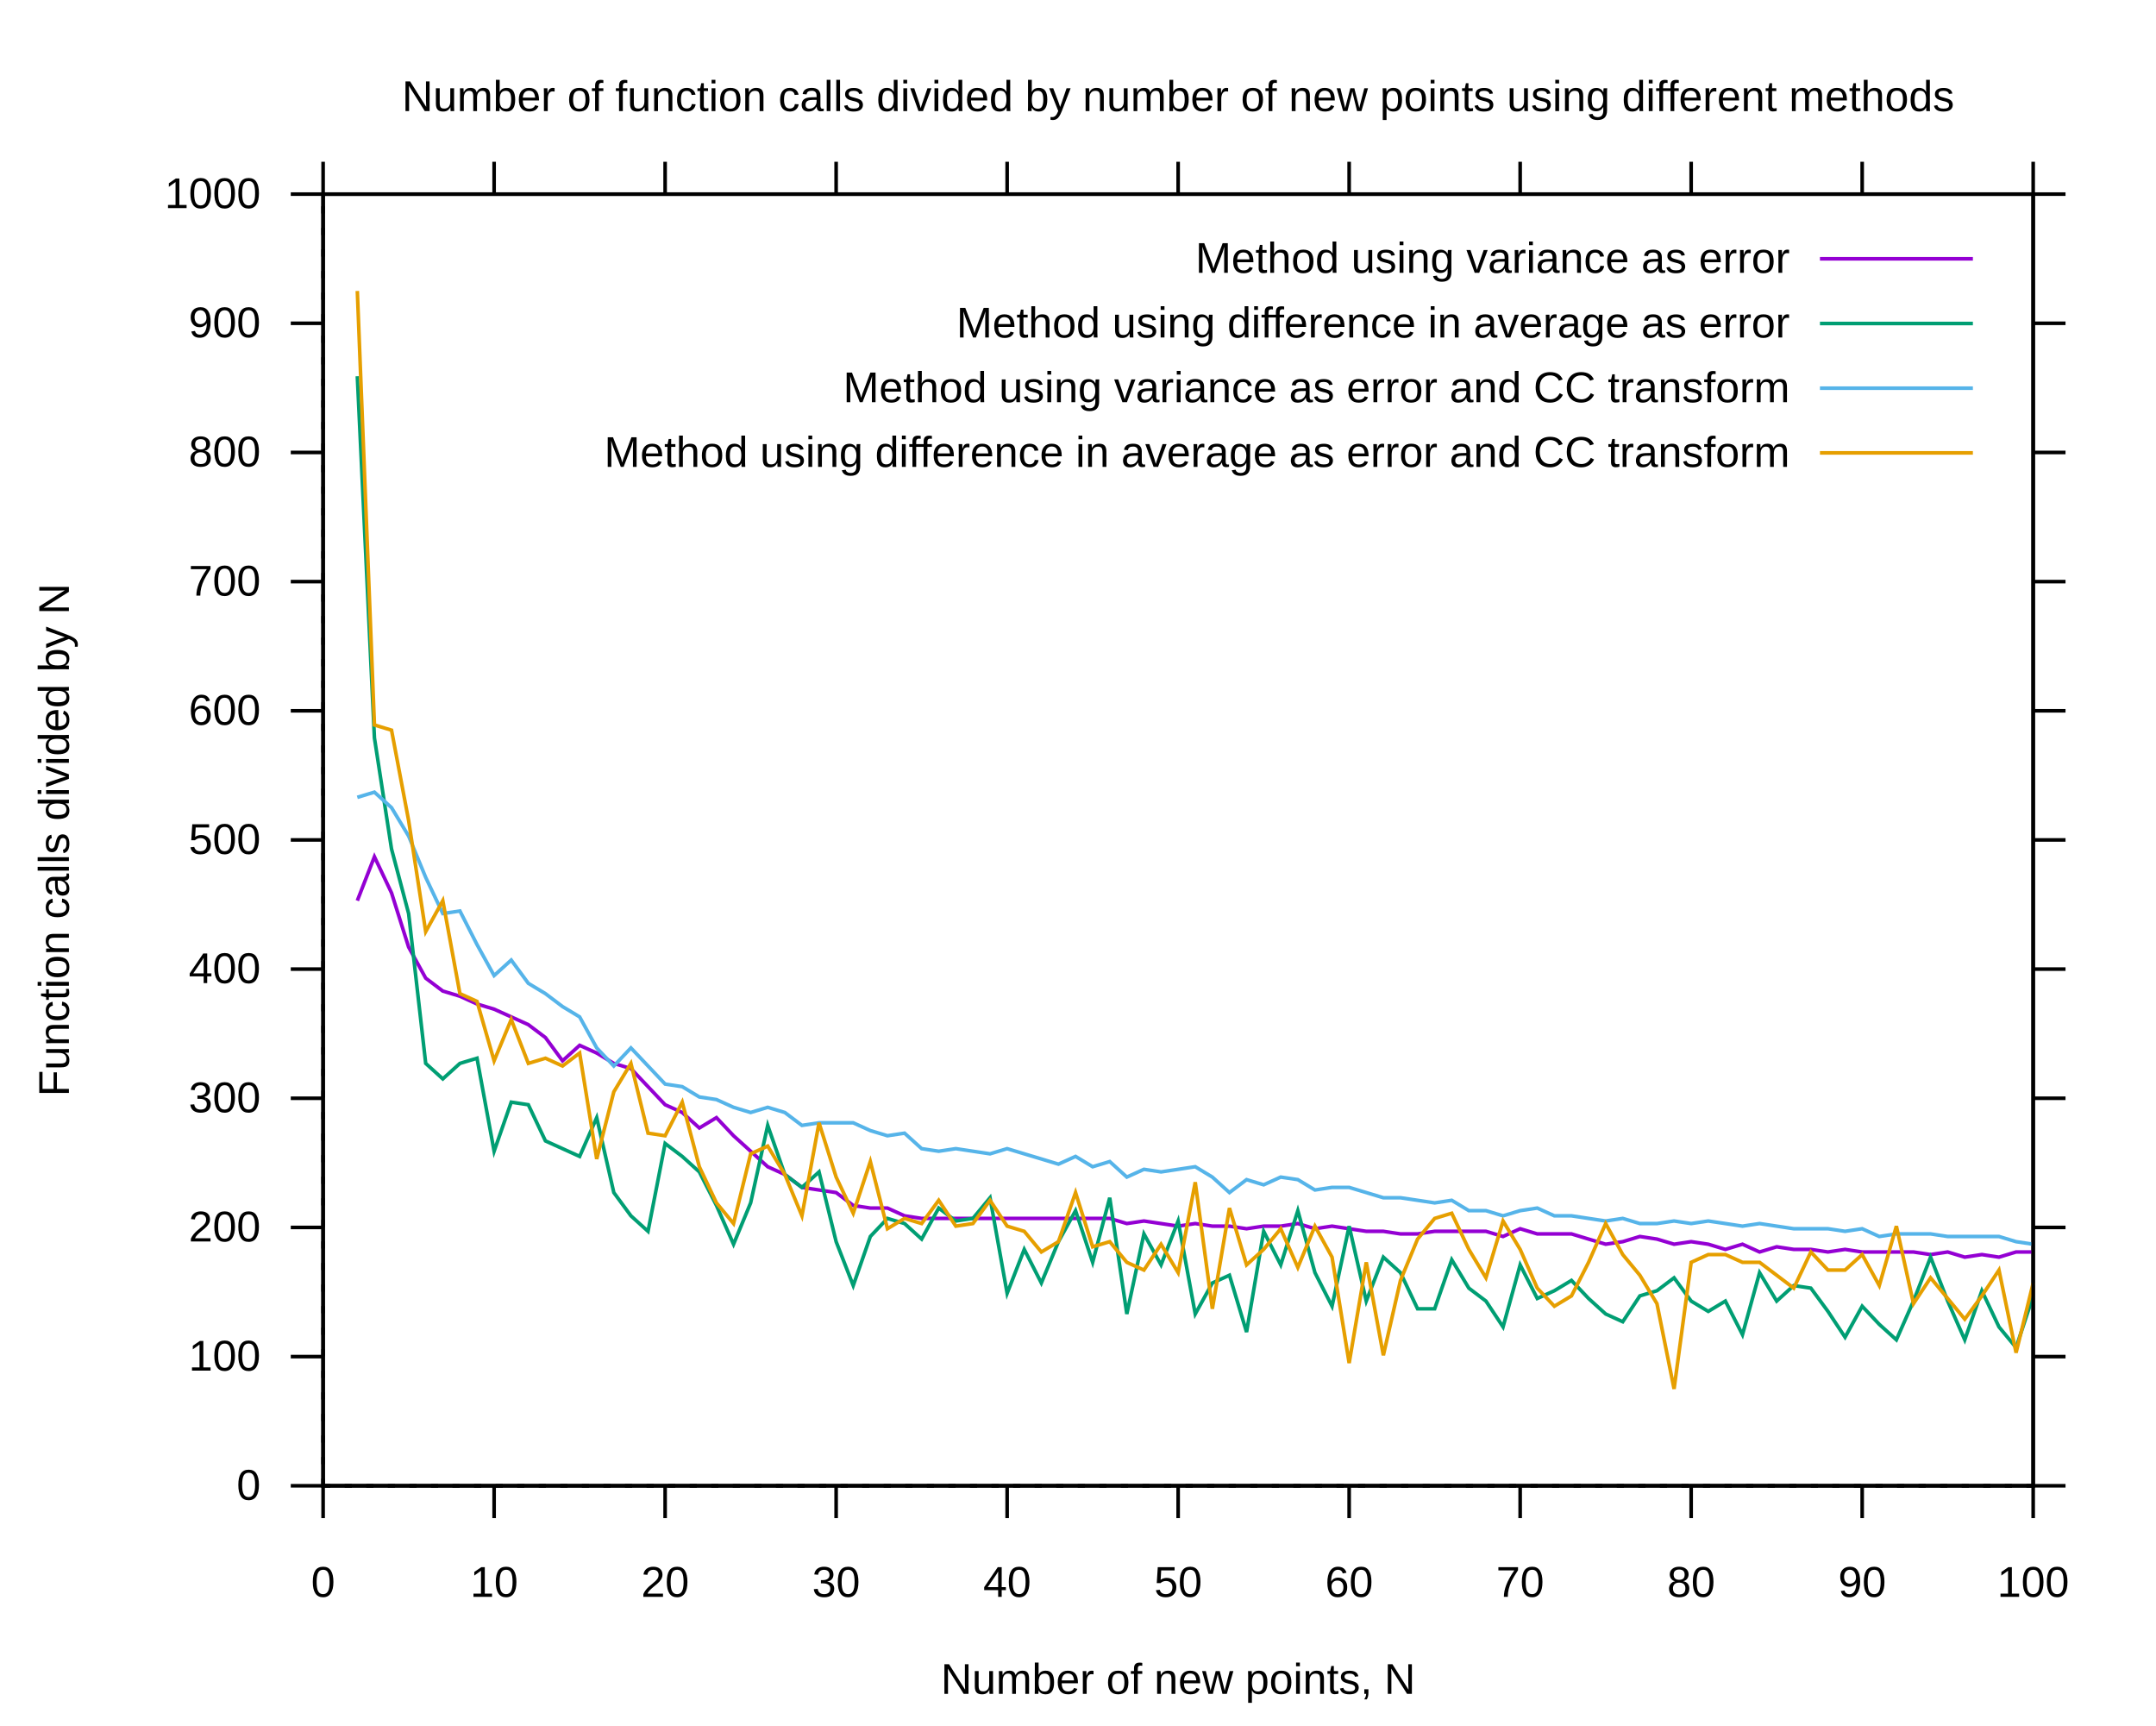
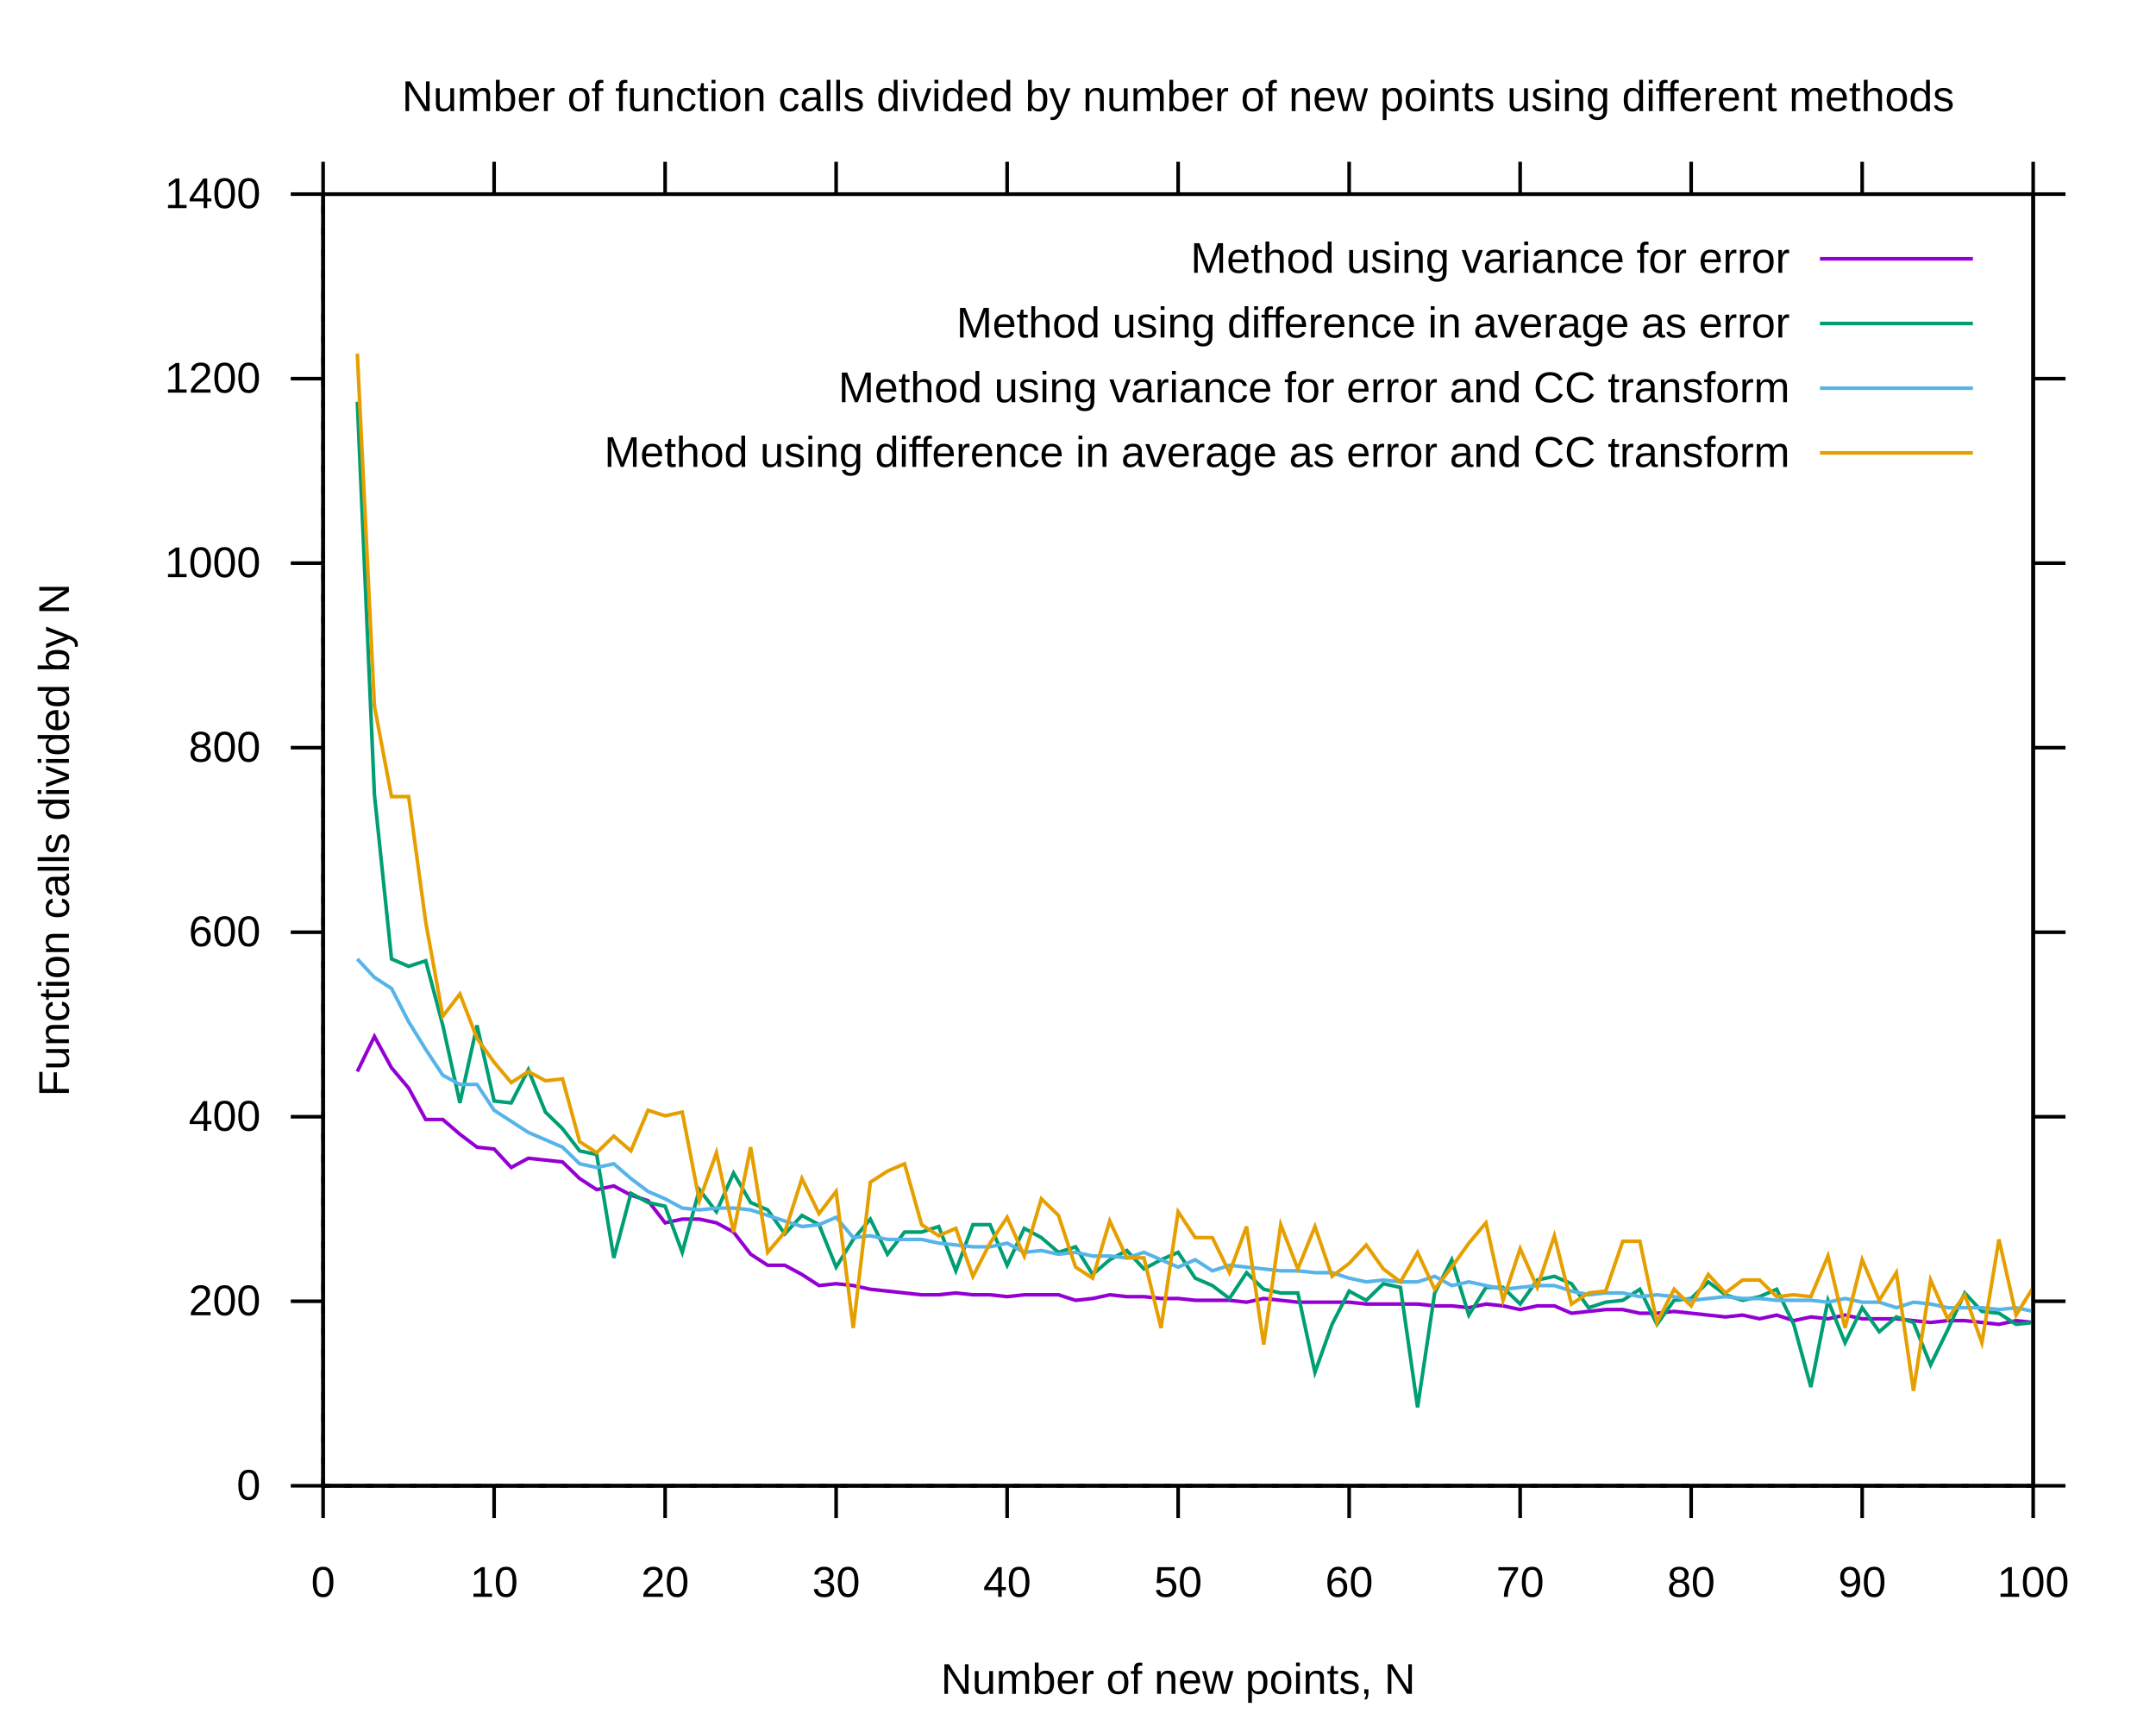
<svg xmlns="http://www.w3.org/2000/svg" xmlns:xlink="http://www.w3.org/1999/xlink" width="600" height="480" viewBox="0 0 600 480">
  <g id="gnuplot_canvas">
    <rect x="0" y="0" width="600" height="480" fill="none" />
    <defs>
      <circle id="gpDot" r="0.5" stroke-width="0.5" stroke="currentColor" />
      <path id="gpPt0" stroke-width="0.222" stroke="currentColor" d="M-1,0 h2 M0,-1 v2" />
      <path id="gpPt1" stroke-width="0.222" stroke="currentColor" d="M-1,-1 L1,1 M1,-1 L-1,1" />
      <path id="gpPt2" stroke-width="0.222" stroke="currentColor" d="M-1,0 L1,0 M0,-1 L0,1 M-1,-1 L1,1 M-1,1 L1,-1" />
      <rect id="gpPt3" stroke-width="0.222" stroke="currentColor" x="-1" y="-1" width="2" height="2" />
      <rect id="gpPt4" stroke-width="0.222" stroke="currentColor" fill="currentColor" x="-1" y="-1" width="2" height="2" />
      <circle id="gpPt5" stroke-width="0.222" stroke="currentColor" cx="0" cy="0" r="1" />
      <use xlink:href="#gpPt5" id="gpPt6" fill="currentColor" stroke="none" />
      <path id="gpPt7" stroke-width="0.222" stroke="currentColor" d="M0,-1.33 L-1.33,0.67 L1.33,0.67 z" />
      <use xlink:href="#gpPt7" id="gpPt8" fill="currentColor" stroke="none" />
      <use xlink:href="#gpPt7" id="gpPt9" stroke="currentColor" transform="rotate(180)" />
      <use xlink:href="#gpPt9" id="gpPt10" fill="currentColor" stroke="none" />
      <use xlink:href="#gpPt3" id="gpPt11" stroke="currentColor" transform="rotate(45)" />
      <use xlink:href="#gpPt11" id="gpPt12" fill="currentColor" stroke="none" />
      <path id="gpPt13" stroke-width="0.222" stroke="currentColor" d="M0,1.330 L1.265,0.411 L0.782,-1.067 L-0.782,-1.076 L-1.265,0.411 z" />
      <use xlink:href="#gpPt13" id="gpPt14" fill="currentColor" stroke="none" />
      <filter id="textbox" filterUnits="objectBoundingBox" x="0" y="0" height="1" width="1">
        <feFlood flood-color="white" flood-opacity="1" result="bgnd" />
        <feComposite in="SourceGraphic" in2="bgnd" operator="atop" />
      </filter>
      <filter id="greybox" filterUnits="objectBoundingBox" x="0" y="0" height="1" width="1">
        <feFlood flood-color="lightgrey" flood-opacity="1" result="grey" />
        <feComposite in="SourceGraphic" in2="grey" operator="atop" />
      </filter>
    </defs>
    <g fill="none" color="white" stroke="currentColor" stroke-width="1.00" stroke-linecap="butt" stroke-linejoin="miter">
</g>
    <g fill="none" color="black" stroke="currentColor" stroke-width="1.00" stroke-linecap="butt" stroke-linejoin="miter">
      <path stroke="black" d="M89.92,413.40 L80.92,413.40 M565.82,413.40 L574.82,413.40  " />
      <g transform="translate(72.53,417.30)" stroke="none" fill="black" font-family="Arial" font-size="12.00" text-anchor="end">
        <text>
          <tspan font-family="Arial"> 0</tspan>
        </text>
      </g>
    </g>
    <g fill="none" color="black" stroke="currentColor" stroke-width="1.00" stroke-linecap="butt" stroke-linejoin="miter">
-       <path stroke="black" d="M89.92,377.46 L80.92,377.46 M565.82,377.46 L574.82,377.46  " />
-       <g transform="translate(72.53,381.36)" stroke="none" fill="black" font-family="Arial" font-size="12.00" text-anchor="end">
-         <text>
-           <tspan font-family="Arial"> 100</tspan>
-         </text>
-       </g>
-     </g>
-     <g fill="none" color="black" stroke="currentColor" stroke-width="1.00" stroke-linecap="butt" stroke-linejoin="miter">
-       <path stroke="black" d="M89.92,341.52 L80.92,341.52 M565.82,341.52 L574.82,341.52  " />
-       <g transform="translate(72.53,345.42)" stroke="none" fill="black" font-family="Arial" font-size="12.00" text-anchor="end">
+       <path stroke="black" d="M89.92,362.06 L80.92,362.06 M565.82,362.06 L574.82,362.06  " />
+       <g transform="translate(72.53,365.96)" stroke="none" fill="black" font-family="Arial" font-size="12.00" text-anchor="end">
        <text>
          <tspan font-family="Arial"> 200</tspan>
        </text>
      </g>
    </g>
    <g fill="none" color="black" stroke="currentColor" stroke-width="1.00" stroke-linecap="butt" stroke-linejoin="miter">
-       <path stroke="black" d="M89.92,305.58 L80.92,305.58 M565.82,305.58 L574.82,305.58  " />
-       <g transform="translate(72.53,309.48)" stroke="none" fill="black" font-family="Arial" font-size="12.00" text-anchor="end">
-         <text>
-           <tspan font-family="Arial"> 300</tspan>
-         </text>
-       </g>
-     </g>
-     <g fill="none" color="black" stroke="currentColor" stroke-width="1.00" stroke-linecap="butt" stroke-linejoin="miter">
-       <path stroke="black" d="M89.92,269.64 L80.92,269.64 M565.82,269.64 L574.82,269.64  " />
-       <g transform="translate(72.53,273.54)" stroke="none" fill="black" font-family="Arial" font-size="12.00" text-anchor="end">
+       <path stroke="black" d="M89.92,310.72 L80.92,310.72 M565.82,310.72 L574.82,310.72  " />
+       <g transform="translate(72.53,314.62)" stroke="none" fill="black" font-family="Arial" font-size="12.00" text-anchor="end">
        <text>
          <tspan font-family="Arial"> 400</tspan>
        </text>
      </g>
    </g>
    <g fill="none" color="black" stroke="currentColor" stroke-width="1.00" stroke-linecap="butt" stroke-linejoin="miter">
-       <path stroke="black" d="M89.92,233.70 L80.92,233.70 M565.82,233.70 L574.82,233.70  " />
-       <g transform="translate(72.53,237.60)" stroke="none" fill="black" font-family="Arial" font-size="12.00" text-anchor="end">
-         <text>
-           <tspan font-family="Arial"> 500</tspan>
-         </text>
-       </g>
-     </g>
-     <g fill="none" color="black" stroke="currentColor" stroke-width="1.00" stroke-linecap="butt" stroke-linejoin="miter">
-       <path stroke="black" d="M89.92,197.77 L80.92,197.77 M565.82,197.77 L574.82,197.77  " />
-       <g transform="translate(72.53,201.67)" stroke="none" fill="black" font-family="Arial" font-size="12.00" text-anchor="end">
+       <path stroke="black" d="M89.92,259.38 L80.92,259.38 M565.82,259.38 L574.82,259.38  " />
+       <g transform="translate(72.53,263.28)" stroke="none" fill="black" font-family="Arial" font-size="12.00" text-anchor="end">
        <text>
          <tspan font-family="Arial"> 600</tspan>
        </text>
      </g>
    </g>
    <g fill="none" color="black" stroke="currentColor" stroke-width="1.00" stroke-linecap="butt" stroke-linejoin="miter">
-       <path stroke="black" d="M89.92,161.83 L80.92,161.83 M565.82,161.83 L574.82,161.83  " />
-       <g transform="translate(72.53,165.73)" stroke="none" fill="black" font-family="Arial" font-size="12.00" text-anchor="end">
-         <text>
-           <tspan font-family="Arial"> 700</tspan>
-         </text>
-       </g>
-     </g>
-     <g fill="none" color="black" stroke="currentColor" stroke-width="1.00" stroke-linecap="butt" stroke-linejoin="miter">
-       <path stroke="black" d="M89.92,125.89 L80.92,125.89 M565.82,125.89 L574.82,125.89  " />
-       <g transform="translate(72.53,129.79)" stroke="none" fill="black" font-family="Arial" font-size="12.00" text-anchor="end">
+       <path stroke="black" d="M89.92,208.03 L80.92,208.03 M565.82,208.03 L574.82,208.03  " />
+       <g transform="translate(72.53,211.93)" stroke="none" fill="black" font-family="Arial" font-size="12.00" text-anchor="end">
        <text>
          <tspan font-family="Arial"> 800</tspan>
        </text>
      </g>
    </g>
    <g fill="none" color="black" stroke="currentColor" stroke-width="1.00" stroke-linecap="butt" stroke-linejoin="miter">
-       <path stroke="black" d="M89.92,89.95 L80.92,89.95 M565.82,89.95 L574.82,89.95  " />
-       <g transform="translate(72.53,93.85)" stroke="none" fill="black" font-family="Arial" font-size="12.00" text-anchor="end">
-         <text>
-           <tspan font-family="Arial"> 900</tspan>
+       <path stroke="black" d="M89.92,156.69 L80.92,156.69 M565.82,156.69 L574.82,156.69  " />
+       <g transform="translate(72.53,160.59)" stroke="none" fill="black" font-family="Arial" font-size="12.00" text-anchor="end">
+         <text>
+           <tspan font-family="Arial"> 1000</tspan>
+         </text>
+       </g>
+     </g>
+     <g fill="none" color="black" stroke="currentColor" stroke-width="1.00" stroke-linecap="butt" stroke-linejoin="miter">
+       <path stroke="black" d="M89.92,105.35 L80.92,105.35 M565.82,105.35 L574.82,105.35  " />
+       <g transform="translate(72.53,109.25)" stroke="none" fill="black" font-family="Arial" font-size="12.00" text-anchor="end">
+         <text>
+           <tspan font-family="Arial"> 1200</tspan>
        </text>
      </g>
    </g>
    <g fill="none" color="black" stroke="currentColor" stroke-width="1.00" stroke-linecap="butt" stroke-linejoin="miter">
      <path stroke="black" d="M89.92,54.01 L80.92,54.01 M565.82,54.01 L574.82,54.01  " />
      <g transform="translate(72.53,57.91)" stroke="none" fill="black" font-family="Arial" font-size="12.00" text-anchor="end">
        <text>
-           <tspan font-family="Arial"> 1000</tspan>
+           <tspan font-family="Arial"> 1400</tspan>
        </text>
      </g>
    </g>
    <g fill="none" color="black" stroke="currentColor" stroke-width="1.00" stroke-linecap="butt" stroke-linejoin="miter">
      <path stroke="black" d="M89.92,413.40 L89.92,422.40 M89.92,54.01 L89.92,45.01  " />
      <g transform="translate(89.92,444.30)" stroke="none" fill="black" font-family="Arial" font-size="12.00" text-anchor="middle">
        <text>
          <tspan font-family="Arial"> 0</tspan>
        </text>
      </g>
    </g>
    <g fill="none" color="black" stroke="currentColor" stroke-width="1.00" stroke-linecap="butt" stroke-linejoin="miter">
      <path stroke="black" d="M137.51,413.40 L137.51,422.40 M137.51,54.01 L137.51,45.01  " />
      <g transform="translate(137.51,444.30)" stroke="none" fill="black" font-family="Arial" font-size="12.00" text-anchor="middle">
        <text>
          <tspan font-family="Arial"> 10</tspan>
        </text>
      </g>
    </g>
    <g fill="none" color="black" stroke="currentColor" stroke-width="1.00" stroke-linecap="butt" stroke-linejoin="miter">
      <path stroke="black" d="M185.10,413.40 L185.10,422.40 M185.10,54.01 L185.10,45.01  " />
      <g transform="translate(185.10,444.30)" stroke="none" fill="black" font-family="Arial" font-size="12.00" text-anchor="middle">
        <text>
          <tspan font-family="Arial"> 20</tspan>
        </text>
      </g>
    </g>
    <g fill="none" color="black" stroke="currentColor" stroke-width="1.00" stroke-linecap="butt" stroke-linejoin="miter">
      <path stroke="black" d="M232.69,413.40 L232.69,422.40 M232.69,54.01 L232.69,45.01  " />
      <g transform="translate(232.69,444.30)" stroke="none" fill="black" font-family="Arial" font-size="12.00" text-anchor="middle">
        <text>
          <tspan font-family="Arial"> 30</tspan>
        </text>
      </g>
    </g>
    <g fill="none" color="black" stroke="currentColor" stroke-width="1.00" stroke-linecap="butt" stroke-linejoin="miter">
      <path stroke="black" d="M280.28,413.40 L280.28,422.40 M280.28,54.01 L280.28,45.01  " />
      <g transform="translate(280.28,444.30)" stroke="none" fill="black" font-family="Arial" font-size="12.00" text-anchor="middle">
        <text>
          <tspan font-family="Arial"> 40</tspan>
        </text>
      </g>
    </g>
    <g fill="none" color="black" stroke="currentColor" stroke-width="1.00" stroke-linecap="butt" stroke-linejoin="miter">
      <path stroke="black" d="M327.87,413.40 L327.87,422.40 M327.87,54.01 L327.87,45.01  " />
      <g transform="translate(327.87,444.30)" stroke="none" fill="black" font-family="Arial" font-size="12.00" text-anchor="middle">
        <text>
          <tspan font-family="Arial"> 50</tspan>
        </text>
      </g>
    </g>
    <g fill="none" color="black" stroke="currentColor" stroke-width="1.00" stroke-linecap="butt" stroke-linejoin="miter">
      <path stroke="black" d="M375.46,413.40 L375.46,422.40 M375.46,54.01 L375.46,45.01  " />
      <g transform="translate(375.46,444.30)" stroke="none" fill="black" font-family="Arial" font-size="12.00" text-anchor="middle">
        <text>
          <tspan font-family="Arial"> 60</tspan>
        </text>
      </g>
    </g>
    <g fill="none" color="black" stroke="currentColor" stroke-width="1.00" stroke-linecap="butt" stroke-linejoin="miter">
      <path stroke="black" d="M423.05,413.40 L423.05,422.40 M423.05,54.01 L423.05,45.01  " />
      <g transform="translate(423.05,444.30)" stroke="none" fill="black" font-family="Arial" font-size="12.00" text-anchor="middle">
        <text>
          <tspan font-family="Arial"> 70</tspan>
        </text>
      </g>
    </g>
    <g fill="none" color="black" stroke="currentColor" stroke-width="1.00" stroke-linecap="butt" stroke-linejoin="miter">
      <path stroke="black" d="M470.64,413.40 L470.64,422.40 M470.64,54.01 L470.64,45.01  " />
      <g transform="translate(470.64,444.30)" stroke="none" fill="black" font-family="Arial" font-size="12.00" text-anchor="middle">
        <text>
          <tspan font-family="Arial"> 80</tspan>
        </text>
      </g>
    </g>
    <g fill="none" color="black" stroke="currentColor" stroke-width="1.00" stroke-linecap="butt" stroke-linejoin="miter">
      <path stroke="black" d="M518.23,413.40 L518.23,422.40 M518.23,54.01 L518.23,45.01  " />
      <g transform="translate(518.23,444.30)" stroke="none" fill="black" font-family="Arial" font-size="12.00" text-anchor="middle">
        <text>
          <tspan font-family="Arial"> 90</tspan>
        </text>
      </g>
    </g>
    <g fill="none" color="black" stroke="currentColor" stroke-width="1.00" stroke-linecap="butt" stroke-linejoin="miter">
      <path stroke="black" d="M565.82,413.40 L565.82,422.40 M565.82,54.01 L565.82,45.01  " />
      <g transform="translate(565.82,444.30)" stroke="none" fill="black" font-family="Arial" font-size="12.00" text-anchor="middle">
        <text>
          <tspan font-family="Arial"> 100</tspan>
        </text>
      </g>
    </g>
    <g fill="none" color="black" stroke="currentColor" stroke-width="1.00" stroke-linecap="butt" stroke-linejoin="miter">
</g>
    <g fill="none" color="gray" stroke="currentColor" stroke-width="1.00" stroke-linecap="butt" stroke-linejoin="miter">
      <path stroke="black" stroke-dasharray="2,4" d="M89.92,413.40 L565.82,413.40  " />
    </g>
    <g fill="none" color="gray" stroke="currentColor" stroke-width="1.00" stroke-linecap="butt" stroke-linejoin="miter">
      <path stroke="black" stroke-dasharray="2,4" d="M89.92,413.40 L89.92,54.01  " />
    </g>
    <g fill="none" color="black" stroke="currentColor" stroke-width="1.00" stroke-linecap="butt" stroke-linejoin="miter">
      <path stroke="black" d="M89.92,54.01 L89.92,413.40 L565.82,413.40 L565.82,54.01 L89.92,54.01 Z  " />
    </g>
    <g fill="none" color="black" stroke="currentColor" stroke-width="1.00" stroke-linecap="butt" stroke-linejoin="miter">
      <g transform="translate(19.18,233.71) rotate(270)" stroke="none" fill="black" font-family="Arial" font-size="12.00" text-anchor="middle">
        <text>
          <tspan font-family="Arial">Function calls divided by N</tspan>
        </text>
      </g>
    </g>
    <g fill="none" color="black" stroke="currentColor" stroke-width="1.00" stroke-linecap="butt" stroke-linejoin="miter">
      <g transform="translate(327.87,471.30)" stroke="none" fill="black" font-family="Arial" font-size="12.00" text-anchor="middle">
        <text>
          <tspan font-family="Arial">Number of new points, N</tspan>
        </text>
      </g>
    </g>
    <g fill="none" color="black" stroke="currentColor" stroke-width="1.00" stroke-linecap="butt" stroke-linejoin="miter">
</g>
    <g id="gnuplot_plot_1">
      <g fill="none" color="black" stroke="currentColor" stroke-width="1.00" stroke-linecap="butt" stroke-linejoin="miter">
        <g transform="translate(498.09,75.91)" stroke="none" fill="black" font-family="Arial" font-size="12.00" text-anchor="end">
          <text>
-             <tspan font-family="Arial">Method using variance as error</tspan>
-           </text>
-         </g>
-       </g>
-       <g fill="none" color="black" stroke="currentColor" stroke-width="1.00" stroke-linecap="butt" stroke-linejoin="miter">
-         <path stroke="rgb(148,   0, 211)" d="M506.48,72.01 L549.04,72.01 M99.44,250.60 L104.20,238.38 L108.96,248.44 L113.72,263.53 L118.47,272.16 L123.23,275.75   L127.99,277.19 L132.75,279.35 L137.51,280.79 L142.27,282.94 L147.03,285.10 L151.79,288.69 L156.55,295.16 L161.31,290.85   L166.06,293.00 L170.82,295.88 L175.58,297.32 L180.34,302.35 L185.10,307.38 L189.86,309.54 L194.62,313.85 L199.38,310.97   L204.14,316.01 L208.90,320.32 L213.65,324.63 L218.41,326.79 L223.17,330.38 L227.93,331.10 L232.69,331.82 L237.45,335.41   L242.21,336.13 L246.97,336.13 L251.73,338.29 L256.49,339.01 L261.24,339.01 L266.00,339.01 L270.76,339.01 L275.52,339.01   L280.28,339.01 L285.04,339.01 L289.80,339.01 L294.56,339.01 L299.32,339.01 L304.08,339.01 L308.83,339.01 L313.59,340.44   L318.35,339.73 L323.11,340.44 L327.87,341.16 L332.63,340.44 L337.39,341.16 L342.15,341.16 L346.91,341.88 L351.67,341.16   L356.42,341.16 L361.18,340.44 L365.94,341.88 L370.70,341.16 L375.46,341.88 L380.22,342.60 L384.98,342.60 L389.74,343.32   L394.50,343.32 L399.26,342.60 L404.01,342.60 L408.77,342.60 L413.53,342.60 L418.29,344.04 L423.05,341.88 L427.81,343.32   L432.57,343.32 L437.33,343.32 L442.09,344.76 L446.85,346.19 L451.60,345.48 L456.36,344.04 L461.12,344.76 L465.88,346.19   L470.64,345.48 L475.40,346.19 L480.16,347.63 L484.92,346.19 L489.68,348.35 L494.44,346.91 L499.19,347.63 L503.95,347.63   L508.71,348.35 L513.47,347.63 L518.23,348.35 L522.99,348.35 L527.75,348.35 L532.51,348.35 L537.27,349.07 L542.03,348.35   L546.78,349.79 L551.54,349.07 L556.30,349.79 L561.06,348.35 L565.82,348.35  " />
+             <tspan font-family="Arial">Method using variance for error</tspan>
+           </text>
+         </g>
+       </g>
+       <g fill="none" color="black" stroke="currentColor" stroke-width="1.00" stroke-linecap="butt" stroke-linejoin="miter">
+         <path stroke="rgb(148,   0, 211)" d="M506.48,72.01 L549.04,72.01 M99.44,298.14 L104.20,288.38 L108.96,297.11 L113.72,302.76 L118.47,311.49 L123.23,311.49   L127.99,315.59 L132.75,319.19 L137.51,319.70 L142.27,324.84 L147.03,322.27 L151.79,322.78 L156.55,323.30 L161.31,327.92   L166.06,331.00 L170.82,329.97 L175.58,332.54 L180.34,334.08 L185.10,340.24 L189.86,339.21 L194.62,339.21 L199.38,340.24   L204.14,342.81 L208.90,348.97 L213.65,352.05 L218.41,352.05 L223.17,354.61 L227.93,357.69 L232.69,357.18 L237.45,357.69   L242.21,358.72 L246.97,359.23 L251.73,359.75 L256.49,360.26 L261.24,360.26 L266.00,359.75 L270.76,360.26 L275.52,360.26   L280.28,360.78 L285.04,360.26 L289.80,360.26 L294.56,360.26 L299.32,361.80 L304.08,361.29 L308.83,360.26 L313.59,360.78   L318.35,360.78 L323.11,361.29 L327.87,361.29 L332.63,361.80 L337.39,361.80 L342.15,361.80 L346.91,362.32 L351.67,361.29   L356.42,361.80 L361.18,362.32 L365.94,362.32 L370.70,362.32 L375.46,362.32 L380.22,362.83 L384.98,362.83 L389.74,362.83   L394.50,362.83 L399.26,363.34 L404.01,363.34 L408.77,363.86 L413.53,362.83 L418.29,363.34 L423.05,364.37 L427.81,363.34   L432.57,363.34 L437.33,365.40 L442.09,364.88 L446.85,364.37 L451.60,364.37 L456.36,365.40 L461.12,365.40 L465.88,364.88   L470.64,365.40 L475.40,365.91 L480.16,366.42 L484.92,365.91 L489.68,366.94 L494.44,365.91 L499.19,367.45 L503.95,366.42   L508.71,366.94 L513.47,365.91 L518.23,366.94 L522.99,366.94 L527.75,366.94 L532.51,367.45 L537.27,367.96 L542.03,367.45   L546.78,367.45 L551.54,367.96 L556.30,368.48 L561.06,367.45 L565.82,367.96  " />
      </g>
    </g>
    <g id="gnuplot_plot_2">
      <g fill="none" color="black" stroke="currentColor" stroke-width="1.00" stroke-linecap="butt" stroke-linejoin="miter">
        <g transform="translate(498.09,93.91)" stroke="none" fill="black" font-family="Arial" font-size="12.00" text-anchor="end">
          <text>
            <tspan font-family="Arial">Method using difference in average as error</tspan>
          </text>
        </g>
      </g>
      <g fill="none" color="black" stroke="currentColor" stroke-width="1.00" stroke-linecap="butt" stroke-linejoin="miter">
-         <path stroke="rgb(  0, 158, 115)" d="M506.48,90.01 L549.04,90.01 M99.44,104.68 L104.20,205.31 L108.96,236.22 L113.72,254.19 L118.47,295.88 L123.23,300.19   L127.99,295.88 L132.75,294.44 L137.51,320.32 L142.27,306.66 L147.03,307.38 L151.79,317.44 L156.55,319.60 L161.31,321.76   L166.06,310.97 L170.82,331.82 L175.58,338.29 L180.34,342.60 L185.10,318.16 L189.86,321.76 L194.62,326.07 L199.38,335.41   L204.14,346.19 L208.90,334.69 L213.65,313.13 L218.41,326.79 L223.17,330.38 L227.93,326.07 L232.69,345.48 L237.45,357.69   L242.21,344.04 L246.97,339.01 L251.73,340.44 L256.49,344.76 L261.24,336.13 L266.00,339.73 L270.76,339.01 L275.52,333.26   L280.28,359.85 L285.04,347.63 L289.80,356.98 L294.56,345.48 L299.32,336.85 L304.08,351.23 L308.83,333.26 L313.59,365.60   L318.35,343.32 L323.11,351.94 L327.87,339.73 L332.63,365.60 L337.39,356.98 L342.15,354.82 L346.91,370.63 L351.67,342.60   L356.42,351.94 L361.18,336.85 L365.94,354.10 L370.70,363.44 L375.46,341.16 L380.22,362.01 L384.98,349.79 L389.74,354.10   L394.50,364.16 L399.26,364.16 L404.01,350.51 L408.77,358.41 L413.53,362.01 L418.29,369.20 L423.05,351.94 L427.81,361.29   L432.57,359.13 L437.33,356.26 L442.09,361.29 L446.85,365.60 L451.60,367.76 L456.36,360.57 L461.12,359.13 L465.88,355.54   L470.64,362.01 L475.40,364.88 L480.16,362.01 L484.92,371.35 L489.68,354.10 L494.44,362.01 L499.19,357.69 L503.95,358.41   L508.71,364.88 L513.47,372.07 L518.23,363.44 L522.99,368.48 L527.75,372.79 L532.51,362.01 L537.27,349.79 L542.03,362.01   L546.78,372.79 L551.54,359.13 L556.30,369.20 L561.06,374.95 L565.82,360.57  " />
+         <path stroke="rgb(  0, 158, 115)" d="M506.48,90.01 L549.04,90.01 M99.44,111.77 L104.20,221.13 L108.96,266.82 L113.72,268.87 L118.47,267.33 L123.23,285.30   L127.99,306.87 L132.75,285.30 L137.51,306.35 L142.27,306.87 L147.03,297.63 L151.79,309.43 L156.55,314.05 L161.31,320.22   L166.06,321.24 L170.82,349.99 L175.58,332.02 L180.34,334.59 L185.10,335.62 L189.86,348.45 L194.62,331.00 L199.38,337.16   L204.14,326.38 L208.90,334.59 L213.65,336.64 L218.41,343.32 L223.17,338.18 L227.93,340.75 L232.69,352.56 L237.45,344.86   L242.21,339.21 L246.97,348.97 L251.73,342.81 L256.49,342.81 L261.24,341.27 L266.00,353.59 L270.76,340.75 L275.52,340.75   L280.28,352.05 L285.04,341.78 L289.80,344.35 L294.56,348.45 L299.32,346.91 L304.08,354.61 L308.83,350.51 L313.59,347.94   L318.35,353.07 L323.11,350.51 L327.87,348.45 L332.63,355.64 L337.39,357.69 L342.15,361.29 L346.91,354.10 L351.67,358.72   L356.42,359.75 L361.18,359.75 L365.94,381.83 L370.70,368.48 L375.46,359.23 L380.22,361.80 L384.98,357.18 L389.74,358.21   L394.50,391.58 L399.26,359.75 L404.01,350.51 L408.77,365.91 L413.53,358.21 L418.29,358.21 L423.05,362.83 L427.81,356.15   L432.57,355.13 L437.33,357.18 L442.09,363.86 L446.85,362.32 L451.60,361.80 L456.36,358.72 L461.12,368.48 L465.88,361.80   L470.64,361.29 L475.40,356.67 L480.16,360.26 L484.92,361.80 L489.68,360.78 L494.44,358.72 L499.19,368.48 L503.95,385.93   L508.71,361.80 L513.47,373.61 L518.23,363.86 L522.99,370.53 L527.75,366.42 L532.51,367.96 L537.27,379.77 L542.03,370.02   L546.78,359.75 L551.54,364.88 L556.30,365.40 L561.06,368.48 L565.82,367.96  " />
      </g>
    </g>
    <g id="gnuplot_plot_3">
      <g fill="none" color="black" stroke="currentColor" stroke-width="1.00" stroke-linecap="butt" stroke-linejoin="miter">
        <g transform="translate(498.09,111.91)" stroke="none" fill="black" font-family="Arial" font-size="12.00" text-anchor="end">
          <text>
-             <tspan font-family="Arial">Method using variance as error and CC transform</tspan>
-           </text>
-         </g>
-       </g>
-       <g fill="none" color="black" stroke="currentColor" stroke-width="1.00" stroke-linecap="butt" stroke-linejoin="miter">
-         <path stroke="rgb( 86, 180, 233)" d="M506.48,108.01 L549.04,108.01 M99.44,221.85 L104.20,220.41 L108.96,224.72 L113.72,232.63 L118.47,244.13 L123.23,254.19   L127.99,253.47 L132.75,262.82 L137.51,271.44 L142.27,267.13 L147.03,273.60 L151.79,276.47 L156.55,280.07 L161.31,282.94   L166.06,291.57 L170.82,296.60 L175.58,291.57 L180.34,296.60 L185.10,301.63 L189.86,302.35 L194.62,305.22 L199.38,305.94   L204.14,308.10 L208.90,309.54 L213.65,308.10 L218.41,309.54 L223.17,313.13 L227.93,312.41 L232.69,312.41 L237.45,312.41   L242.21,314.57 L246.97,316.01 L251.73,315.29 L256.49,319.60 L261.24,320.32 L266.00,319.60 L270.76,320.32 L275.52,321.04   L280.28,319.60 L285.04,321.04 L289.80,322.47 L294.56,323.91 L299.32,321.76 L304.08,324.63 L308.83,323.19 L313.59,327.51   L318.35,325.35 L323.11,326.07 L327.87,325.35 L332.63,324.63 L337.39,327.51 L342.15,331.82 L346.91,328.22 L351.67,329.66   L356.42,327.51 L361.18,328.22 L365.94,331.10 L370.70,330.38 L375.46,330.38 L380.22,331.82 L384.98,333.26 L389.74,333.26   L394.50,333.97 L399.26,334.69 L404.01,333.97 L408.77,336.85 L413.53,336.85 L418.29,338.29 L423.05,336.85 L427.81,336.13   L432.57,338.29 L437.33,338.29 L442.09,339.01 L446.85,339.73 L451.60,339.01 L456.36,340.44 L461.12,340.44 L465.88,339.73   L470.64,340.44 L475.40,339.73 L480.16,340.44 L484.92,341.16 L489.68,340.44 L494.44,341.16 L499.19,341.88 L503.95,341.88   L508.71,341.88 L513.47,342.60 L518.23,341.88 L522.99,344.04 L527.75,343.32 L532.51,343.32 L537.27,343.32 L542.03,344.04   L546.78,344.04 L551.54,344.04 L556.30,344.04 L561.06,345.48 L565.82,346.19  " />
+             <tspan font-family="Arial">Method using variance for error and CC transform</tspan>
+           </text>
+         </g>
+       </g>
+       <g fill="none" color="black" stroke="currentColor" stroke-width="1.00" stroke-linecap="butt" stroke-linejoin="miter">
+         <path stroke="rgb( 86, 180, 233)" d="M506.48,108.01 L549.04,108.01 M99.44,266.82 L104.20,271.95 L108.96,275.03 L113.72,284.28 L118.47,291.98 L123.23,299.17   L127.99,301.73 L132.75,301.73 L137.51,308.92 L142.27,312.00 L147.03,315.08 L151.79,317.13 L156.55,319.19 L161.31,323.81   L166.06,324.84 L170.82,323.81 L175.58,327.92 L180.34,331.51 L185.10,333.56 L189.86,336.13 L194.62,336.64 L199.38,336.13   L204.14,336.13 L208.90,336.64 L213.65,338.18 L218.41,339.73 L223.17,341.27 L227.93,340.75 L232.69,338.70 L237.45,344.35   L242.21,343.83 L246.97,344.86 L251.73,344.86 L256.49,344.86 L261.24,345.89 L266.00,346.40 L270.76,346.91 L275.52,346.91   L280.28,345.89 L285.04,348.45 L289.80,347.94 L294.56,348.97 L299.32,348.45 L304.08,349.48 L308.83,349.48 L313.59,349.99   L318.35,348.45 L323.11,350.51 L327.87,352.56 L332.63,350.51 L337.39,353.59 L342.15,352.05 L346.91,352.56 L351.67,353.07   L356.42,353.59 L361.18,353.59 L365.94,354.10 L370.70,354.10 L375.46,355.64 L380.22,356.67 L384.98,356.15 L389.74,356.67   L394.50,356.67 L399.26,355.13 L404.01,357.69 L408.77,356.67 L413.53,357.69 L418.29,358.72 L423.05,358.21 L427.81,357.69   L432.57,357.69 L437.33,359.23 L442.09,360.26 L446.85,359.75 L451.60,359.75 L456.36,360.78 L461.12,360.26 L465.88,360.78   L470.64,361.80 L475.40,361.29 L480.16,360.78 L484.92,361.29 L489.68,361.29 L494.44,361.80 L499.19,361.80 L503.95,361.80   L508.71,362.32 L513.47,361.29 L518.23,362.32 L522.99,362.32 L527.75,363.86 L532.51,362.32 L537.27,362.83 L542.03,363.86   L546.78,363.86 L551.54,363.86 L556.30,364.37 L561.06,363.86 L565.82,364.88  " />
      </g>
    </g>
    <g id="gnuplot_plot_4">
      <g fill="none" color="black" stroke="currentColor" stroke-width="1.00" stroke-linecap="butt" stroke-linejoin="miter">
        <g transform="translate(498.09,129.91)" stroke="none" fill="black" font-family="Arial" font-size="12.00" text-anchor="end">
          <text>
            <tspan font-family="Arial">Method using difference in average as error and CC transform</tspan>
          </text>
        </g>
      </g>
      <g fill="none" color="black" stroke="currentColor" stroke-width="1.00" stroke-linecap="butt" stroke-linejoin="miter">
-         <path stroke="rgb(230, 159,   0)" d="M506.48,126.01 L549.04,126.01 M99.44,80.96 L104.20,201.72 L108.96,203.16 L113.72,228.31 L118.47,259.22 L123.23,250.60   L127.99,276.47 L132.75,278.63 L137.51,295.16 L142.27,283.66 L147.03,295.88 L151.79,294.44 L156.55,296.60 L161.31,293.00   L166.06,322.47 L170.82,303.79 L175.58,295.88 L180.34,315.29 L185.10,316.01 L189.86,306.66 L194.62,324.63 L199.38,334.69   L204.14,340.44 L208.90,321.04 L213.65,318.88 L218.41,326.79 L223.17,338.29 L227.93,312.41 L232.69,327.51 L237.45,337.57   L242.21,323.19 L246.97,341.88 L251.73,339.01 L256.49,340.44 L261.24,333.97 L266.00,341.16 L270.76,340.44 L275.52,333.97   L280.28,341.16 L285.04,342.60 L289.80,348.35 L294.56,345.48 L299.32,331.82 L304.08,346.91 L308.83,345.48 L313.59,351.23   L318.35,353.38 L323.11,346.19 L327.87,354.10 L332.63,328.94 L337.39,364.16 L342.15,336.13 L346.91,351.94 L351.67,347.63   L356.42,341.88 L361.18,352.66 L365.94,341.16 L370.70,349.79 L375.46,379.26 L380.22,351.23 L384.98,377.10 L389.74,356.26   L394.50,344.76 L399.26,339.01 L404.01,337.57 L408.77,347.63 L413.53,355.54 L418.29,339.73 L423.05,347.63 L427.81,358.41   L432.57,363.44 L437.33,360.57 L442.09,351.23 L446.85,340.44 L451.60,349.07 L456.36,354.82 L461.12,362.73 L465.88,386.45   L470.64,351.23 L475.40,349.07 L480.16,349.07 L484.92,351.23 L489.68,351.23 L494.44,354.82 L499.19,358.41 L503.95,348.35   L508.71,353.38 L513.47,353.38 L518.23,349.07 L522.99,357.69 L527.75,341.16 L532.51,362.73 L537.27,355.54 L542.03,361.29   L546.78,367.04 L551.54,360.57 L556.30,353.38 L561.06,376.38 L565.82,356.98  " />
+         <path stroke="rgb(230, 159,   0)" d="M506.48,126.01 L549.04,126.01 M99.44,98.42 L104.20,196.48 L108.96,221.64 L113.72,221.64 L118.47,256.55 L123.23,282.74   L127.99,276.58 L132.75,288.90 L137.51,295.57 L142.27,301.22 L147.03,298.14 L151.79,300.71 L156.55,300.19 L161.31,317.65   L166.06,320.73 L170.82,316.11 L175.58,320.22 L180.34,308.92 L185.10,310.46 L189.86,309.43 L194.62,334.08 L199.38,320.73   L204.14,342.81 L208.90,319.19 L213.65,348.45 L218.41,342.81 L223.17,327.92 L227.93,337.67 L232.69,331.51 L237.45,369.50   L242.21,328.94 L246.97,325.86 L251.73,323.81 L256.49,340.75 L261.24,343.83 L266.00,341.78 L270.76,355.13 L275.52,345.89   L280.28,338.70 L285.04,349.48 L289.80,333.56 L294.56,338.18 L299.32,352.56 L304.08,355.64 L308.83,339.73 L313.59,349.99   L318.35,349.99 L323.11,369.50 L327.87,337.16 L332.63,344.35 L337.39,344.35 L342.15,354.10 L346.91,341.27 L351.67,374.12   L356.42,340.75 L361.18,353.07 L365.94,341.27 L370.70,355.13 L375.46,351.53 L380.22,346.40 L384.98,353.07 L389.74,356.67   L394.50,348.45 L399.26,358.72 L404.01,352.56 L408.77,345.89 L413.53,340.24 L418.29,361.80 L423.05,347.43 L427.81,358.21   L432.57,343.83 L437.33,362.83 L442.09,359.75 L446.85,359.23 L451.60,345.37 L456.36,345.37 L461.12,367.96 L465.88,358.72   L470.64,363.34 L475.40,354.61 L480.16,359.75 L484.92,356.15 L489.68,356.15 L494.44,360.78 L499.19,360.26 L503.95,360.78   L508.71,349.48 L513.47,369.50 L518.23,350.51 L522.99,361.80 L527.75,354.10 L532.51,386.96 L537.27,356.15 L542.03,366.94   L546.78,360.26 L551.54,373.61 L556.30,344.86 L561.06,365.91 L565.82,358.21  " />
      </g>
    </g>
    <g fill="none" color="white" stroke="rgb(230, 159,   0)" stroke-width="2.00" stroke-linecap="butt" stroke-linejoin="miter">
</g>
    <g fill="none" color="black" stroke="currentColor" stroke-width="2.00" stroke-linecap="butt" stroke-linejoin="miter">
</g>
    <g fill="none" color="black" stroke="black" stroke-width="1.00" stroke-linecap="butt" stroke-linejoin="miter">
</g>
    <g fill="none" color="black" stroke="currentColor" stroke-width="1.00" stroke-linecap="butt" stroke-linejoin="miter">
      <path stroke="black" d="M89.92,54.01 L89.92,413.40 L565.82,413.40 L565.82,54.01 L89.92,54.01 Z  " />
    </g>
    <g fill="none" color="black" stroke="currentColor" stroke-width="1.00" stroke-linecap="butt" stroke-linejoin="miter">
      <g transform="translate(327.87,30.91)" stroke="none" fill="black" font-family="Arial" font-size="12.00" text-anchor="middle">
        <text>
          <tspan font-family="Arial">Number of function calls divided by number of new points using different methods</tspan>
        </text>
      </g>
    </g>
    <g fill="none" color="black" stroke="currentColor" stroke-width="1.00" stroke-linecap="butt" stroke-linejoin="miter">
</g>
  </g>
</svg>
